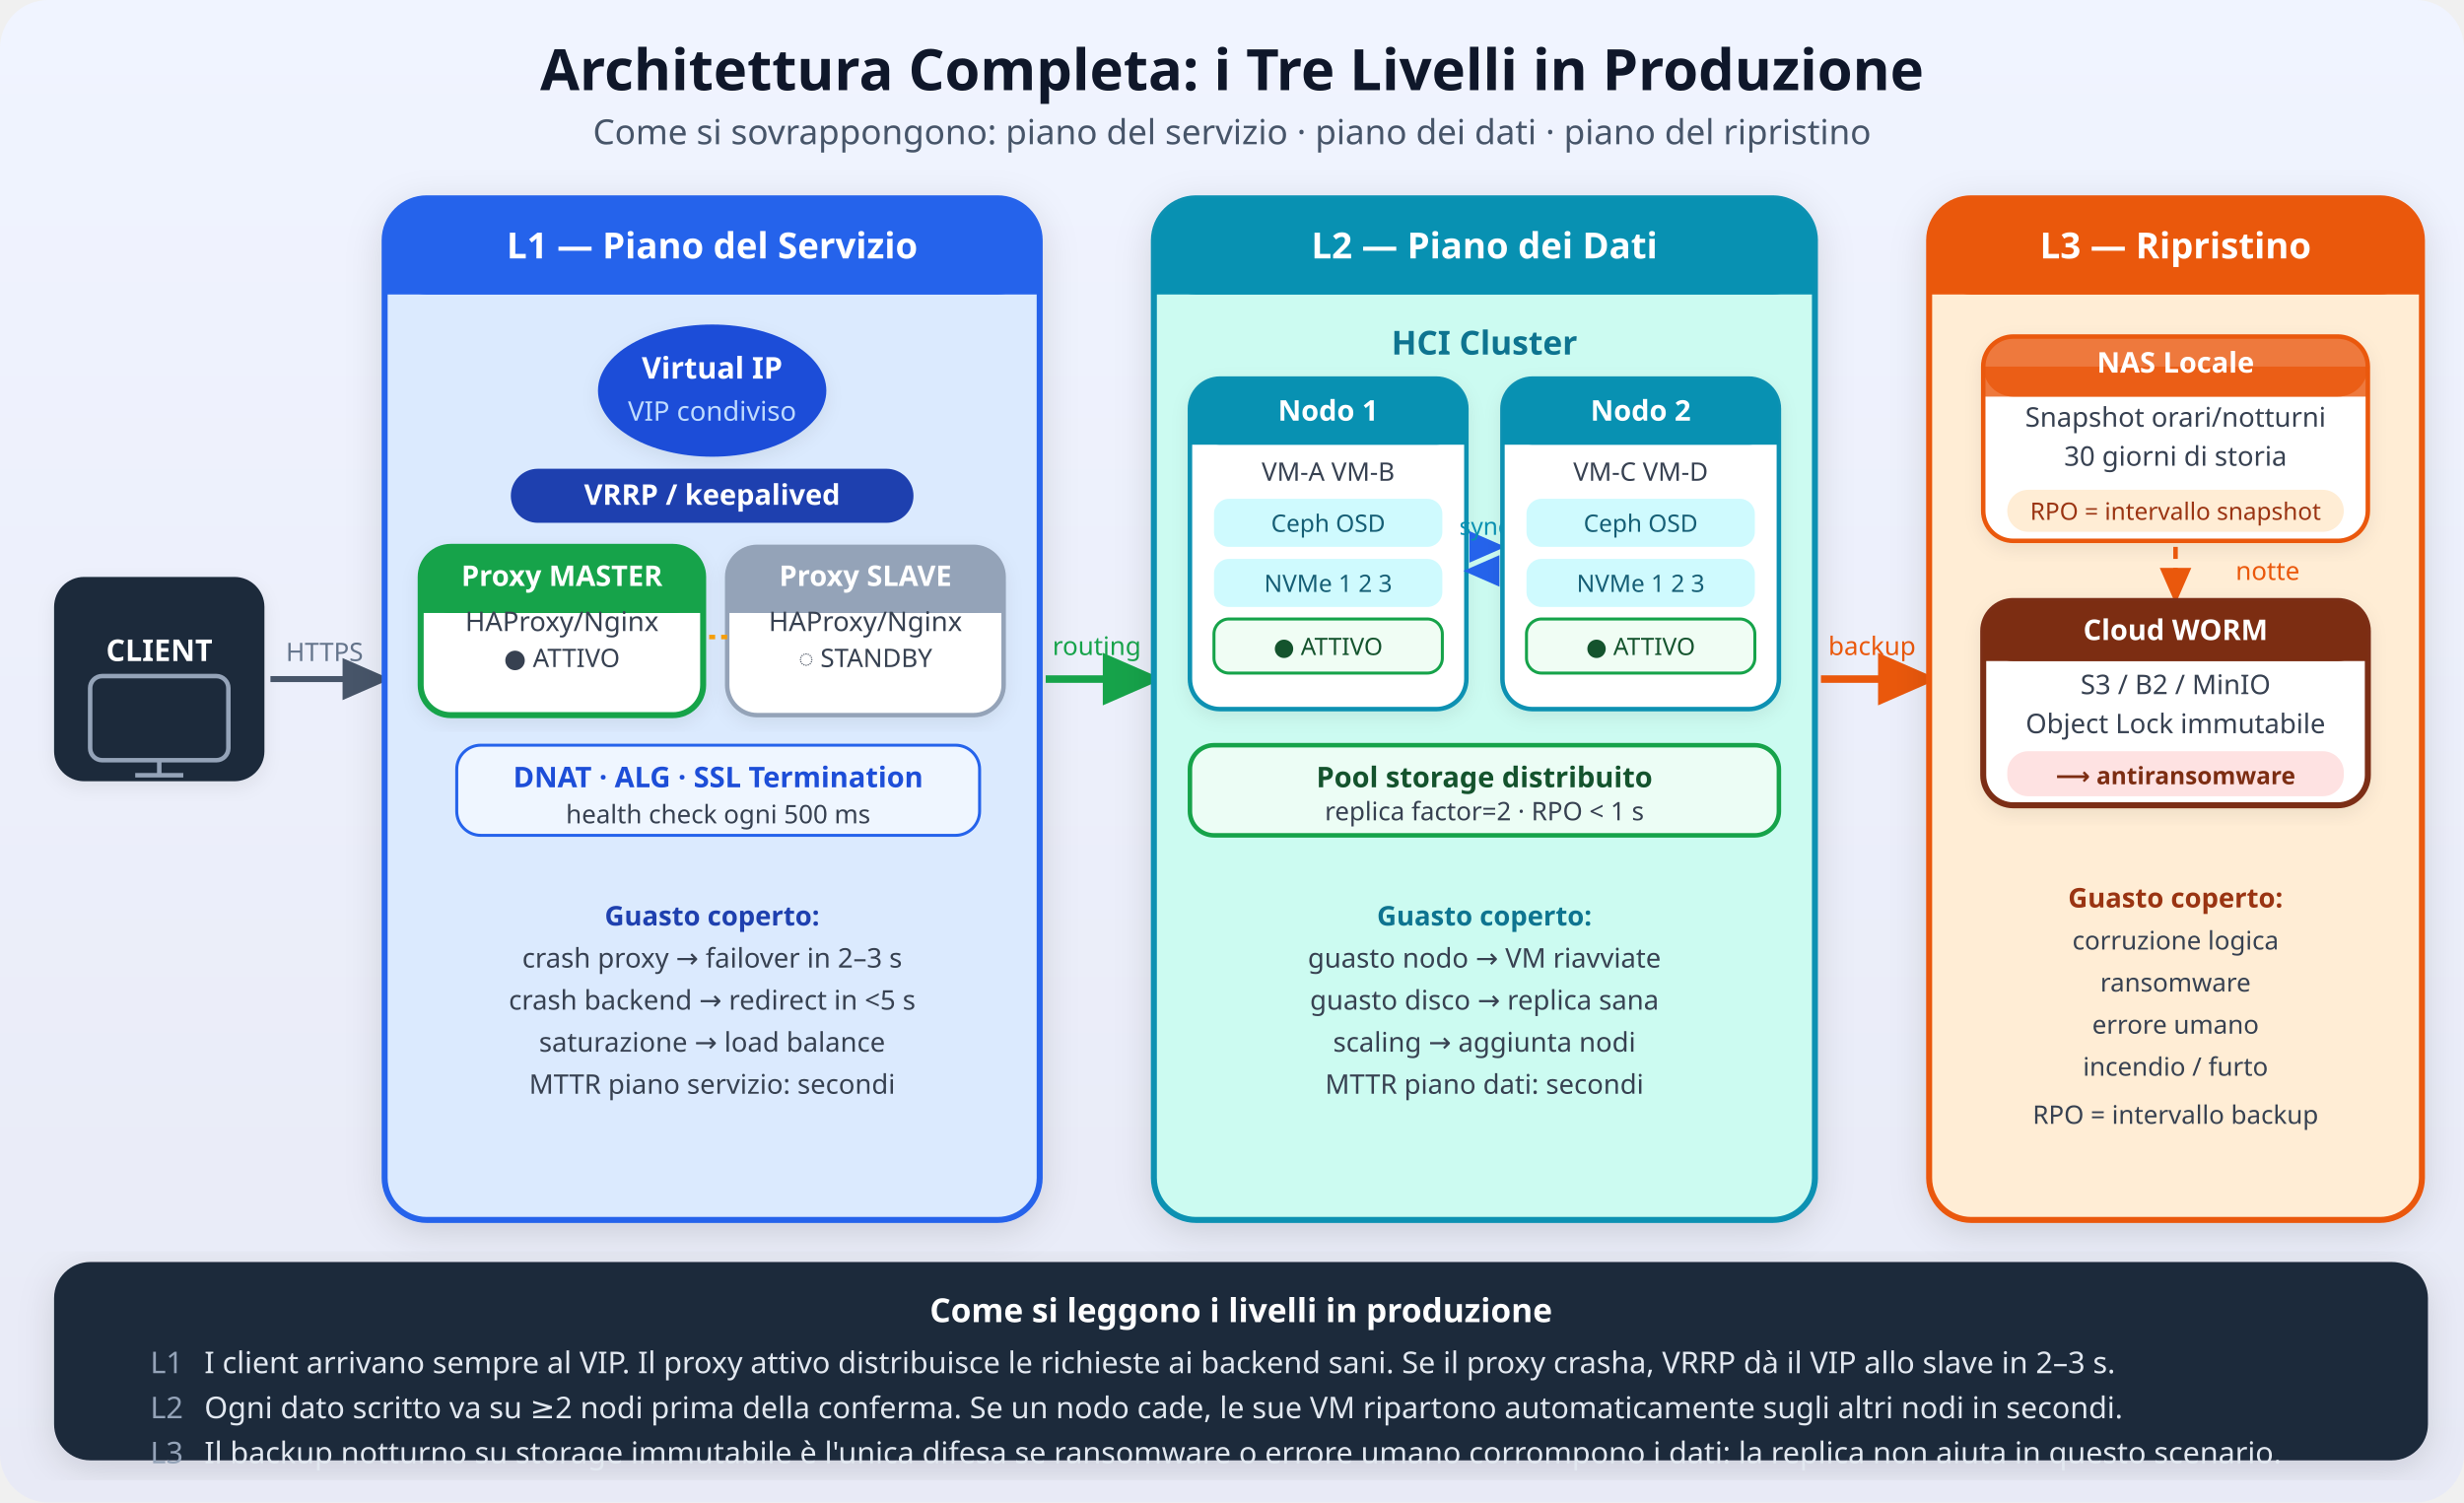
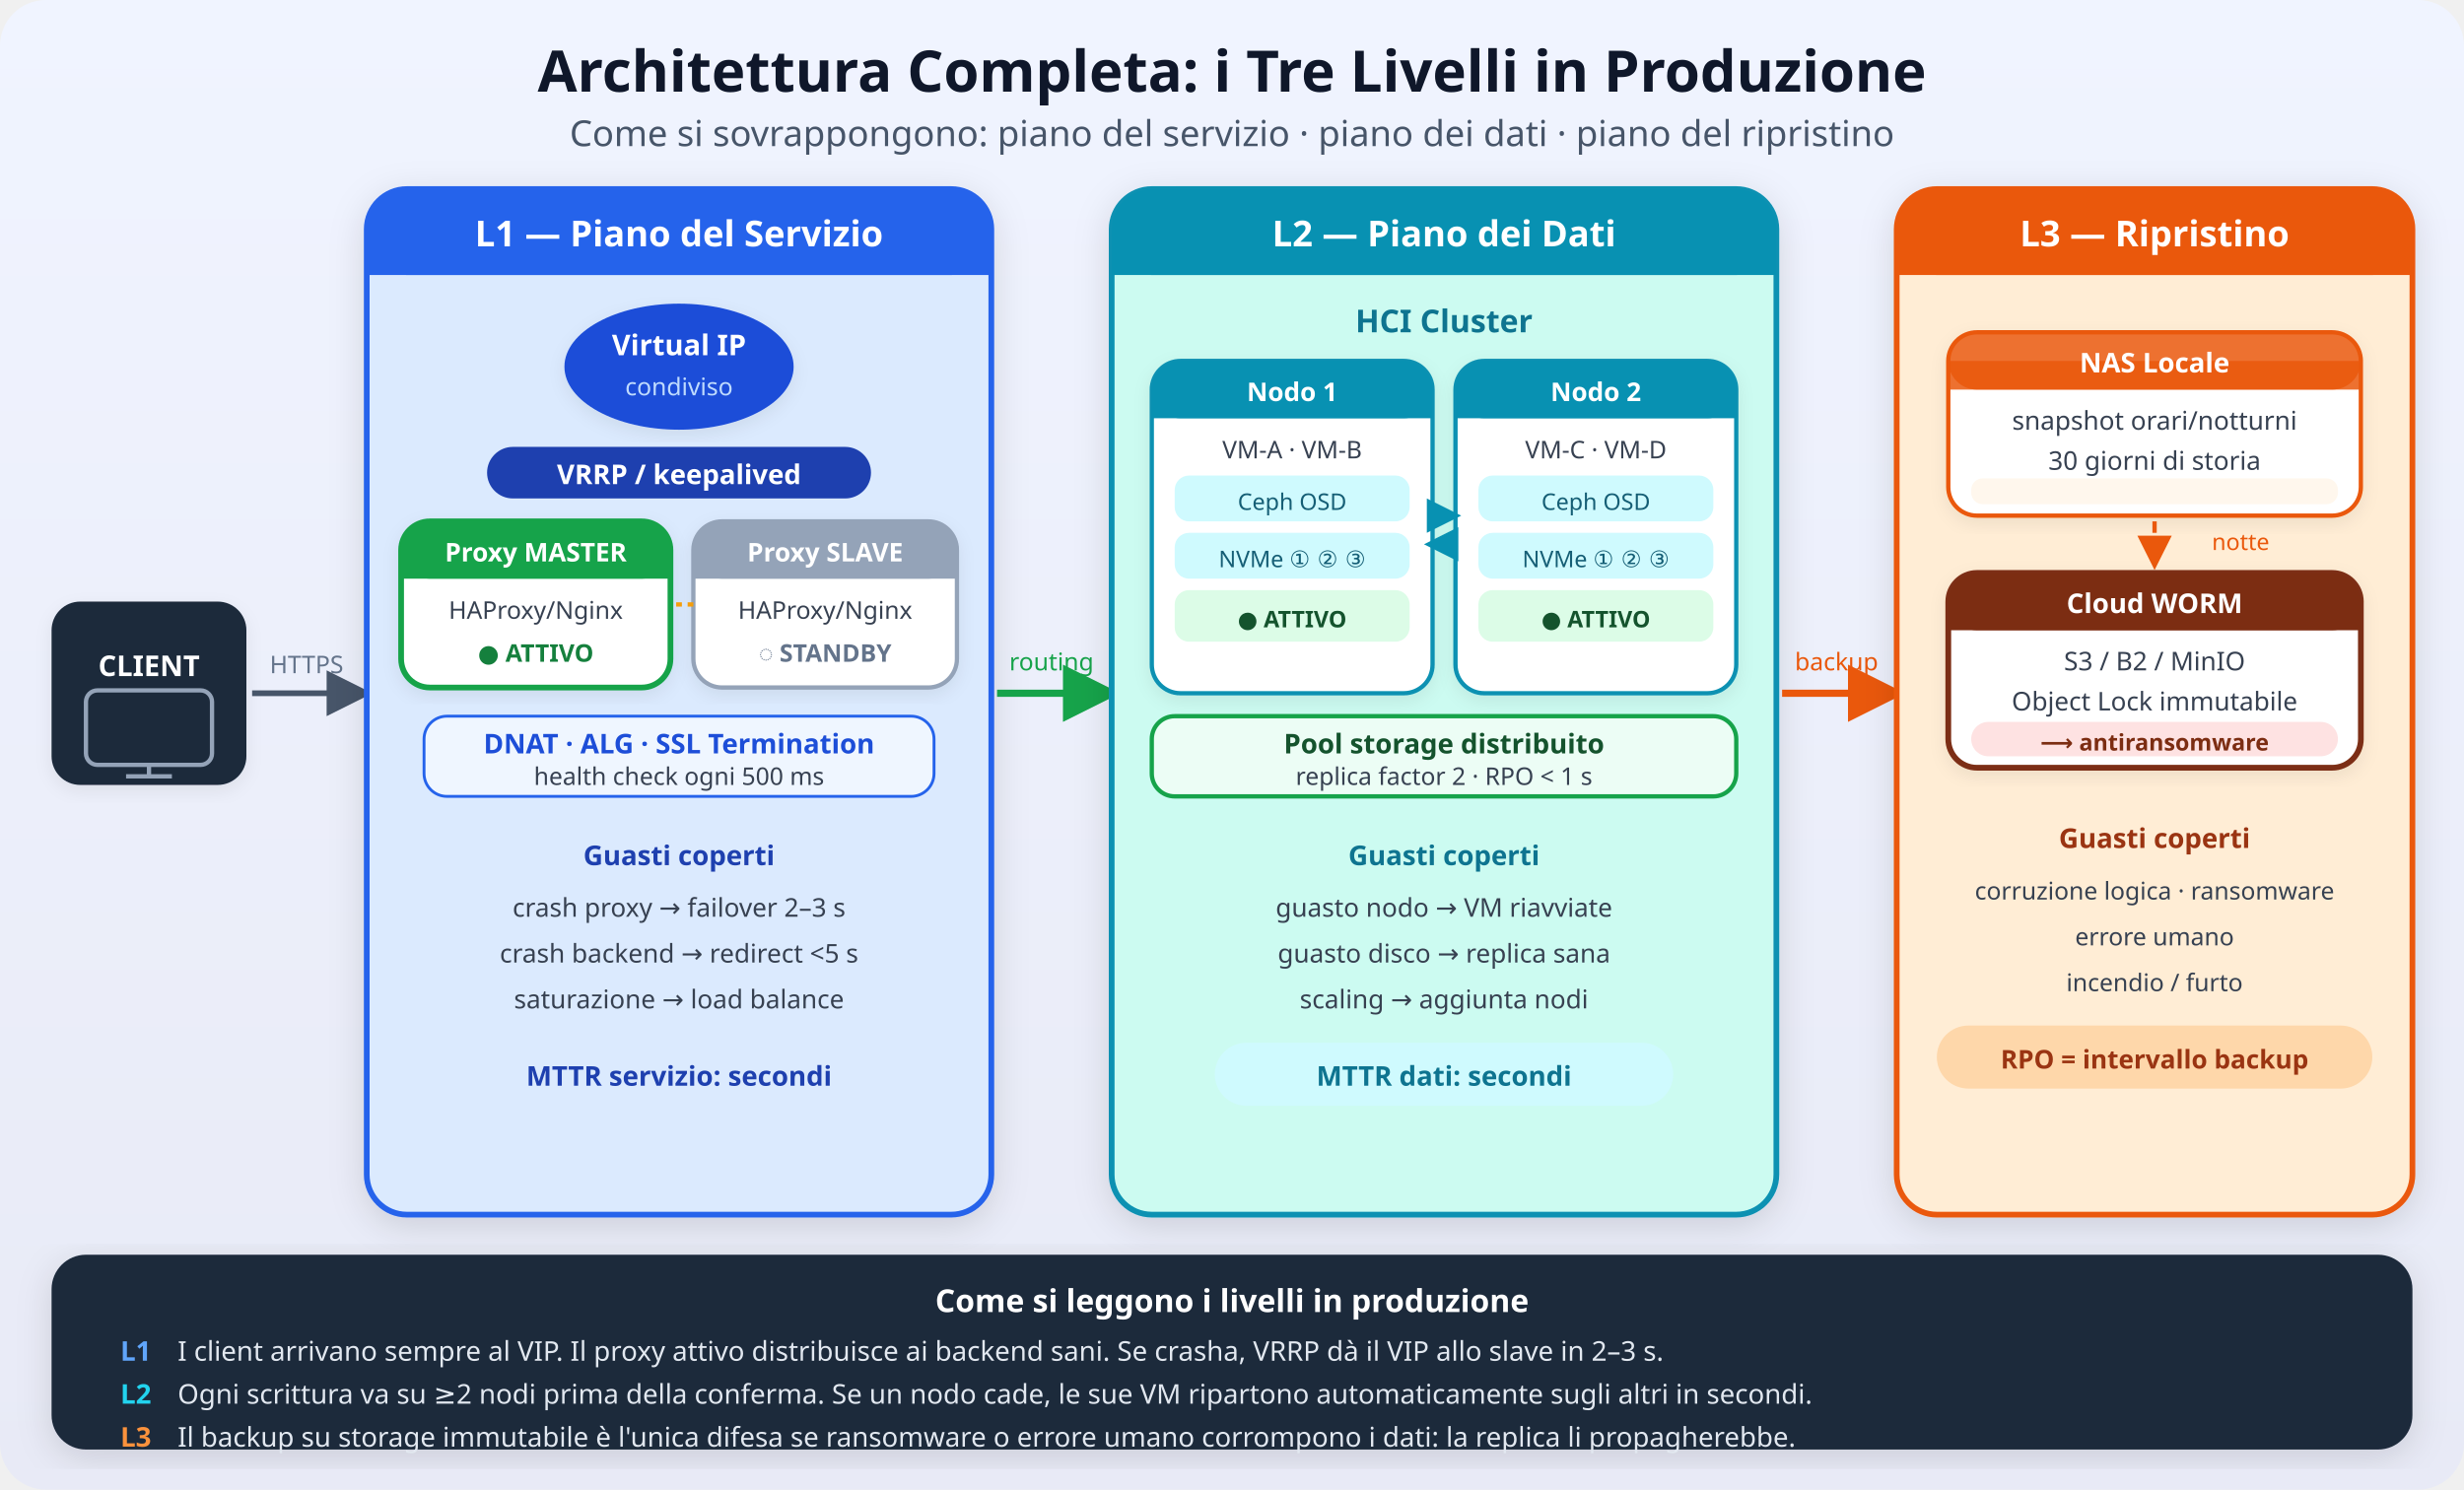
- <svg xmlns="http://www.w3.org/2000/svg" viewBox="0 0 820 500" font-family="'Segoe UI', system-ui, sans-serif">
+ <svg xmlns="http://www.w3.org/2000/svg" viewBox="0 0 860 520" font-family="'Segoe UI', system-ui, sans-serif">
  <defs>
    <linearGradient id="bg8" x1="0" y1="0" x2="0" y2="1">
      <stop offset="0%" stop-color="#f0f4ff" />
      <stop offset="100%" stop-color="#e8eaf6" />
    </linearGradient>
    <filter id="sh8">
      <feDropShadow dx="0" dy="3" stdDeviation="6" flood-color="#00000020" />
    </filter>
    <filter id="sh8b">
      <feDropShadow dx="0" dy="2" stdDeviation="3" flood-color="#00000012" />
    </filter>
-     <marker id="a8" markerWidth="8" markerHeight="7" refX="6" refY="3.5" orient="auto">
-       <path d="M0,0 L0,7 L8,3.5 z" fill="#475569" />
+     <marker id="m8" markerWidth="8" markerHeight="8" refX="6" refY="4" orient="auto">
+       <path d="M0,0 L0,8 L8,4 z" fill="#475569" />
    </marker>
-     <marker id="a8g" markerWidth="8" markerHeight="7" refX="6" refY="3.5" orient="auto">
-       <path d="M0,0 L0,7 L8,3.5 z" fill="#16a34a" />
+     <marker id="m8g" markerWidth="8" markerHeight="8" refX="6" refY="4" orient="auto">
+       <path d="M0,0 L0,8 L8,4 z" fill="#16a34a" />
    </marker>
-     <marker id="a8b" markerWidth="8" markerHeight="7" refX="6" refY="3.5" orient="auto">
-       <path d="M0,0 L0,7 L8,3.5 z" fill="#2563eb" />
+     <marker id="m8o" markerWidth="8" markerHeight="8" refX="6" refY="4" orient="auto">
+       <path d="M0,0 L0,8 L8,4 z" fill="#ea580c" />
    </marker>
-     <marker id="a8o" markerWidth="8" markerHeight="7" refX="6" refY="3.5" orient="auto">
-       <path d="M0,0 L0,7 L8,3.5 z" fill="#ea580c" />
+     <marker id="m8b" markerWidth="8" markerHeight="8" refX="6" refY="4" orient="auto">
+       <path d="M0,0 L0,8 L8,4 z" fill="#0891b2" />
    </marker>
  </defs>
-   <rect width="820" height="500" fill="url(#bg8)" rx="16" />
-   <text x="410" y="30" text-anchor="middle" font-size="19" font-weight="700" fill="#0f172a">Architettura Completa: i Tre Livelli in Produzione</text>
-   <text x="410" y="48" text-anchor="middle" font-size="11.5" fill="#475569">Come si sovrappongono: piano del servizio · piano dei dati · piano del ripristino</text>
-   <rect x="18" y="192" width="70" height="68" rx="10" fill="#1e293b" filter="url(#sh8b)" />
-   <text x="53" y="220" text-anchor="middle" font-size="10" font-weight="700" fill="white">CLIENT</text>
-   <rect x="30" y="225" width="46" height="28" rx="4" fill="none" stroke="#94a3b8" stroke-width="1.5" />
-   <line x1="53" y1="253" x2="53" y2="258" stroke="#94a3b8" stroke-width="1.5" />
-   <line x1="45" y1="258" x2="61" y2="258" stroke="#94a3b8" stroke-width="1.5" />
-   <line x1="90" y1="226" x2="126" y2="226" stroke="#475569" stroke-width="2" marker-end="url(#a8)" />
-   <text x="108" y="220" text-anchor="middle" font-size="8.5" fill="#64748b">HTTPS</text>
-   <rect x="128" y="66" width="218" height="340" rx="14" fill="#dbeafe" stroke="#2563eb" stroke-width="2" filter="url(#sh8)" />
-   <rect x="128" y="66" width="218" height="32" rx="14" fill="#2563eb" />
-   <rect x="128" y="84" width="218" height="14" fill="#2563eb" />
-   <text x="237" y="86" text-anchor="middle" font-size="12" font-weight="700" fill="white">L1 — Piano del Servizio</text>
-   <ellipse cx="237" cy="130" rx="38" ry="22" fill="#1d4ed8" filter="url(#sh8b)" />
-   <text x="237" y="126" text-anchor="middle" font-size="10" font-weight="700" fill="white">Virtual IP</text>
-   <text x="237" y="140" text-anchor="middle" font-size="9" fill="#bfdbfe">VIP condiviso</text>
+   <rect width="860" height="520" fill="url(#bg8)" rx="16" />
+   <text x="430" y="32" text-anchor="middle" font-size="20" font-weight="700" fill="#0f172a">Architettura Completa: i Tre Livelli in Produzione</text>
+   <text x="430" y="51" text-anchor="middle" font-size="12.5" fill="#475569">Come si sovrappongono: piano del servizio · piano dei dati · piano del ripristino</text>
+   <rect x="18" y="210" width="68" height="64" rx="10" fill="#1e293b" filter="url(#sh8b)" />
+   <text x="52" y="236" text-anchor="middle" font-size="10" font-weight="700" fill="white">CLIENT</text>
+   <rect x="30" y="241" width="44" height="26" rx="4" fill="none" stroke="#94a3b8" stroke-width="1.5" />
+   <line x1="52" y1="267" x2="52" y2="271" stroke="#94a3b8" stroke-width="1.5" />
+   <line x1="44" y1="271" x2="60" y2="271" stroke="#94a3b8" stroke-width="1.5" />
+   <line x1="88" y1="242" x2="126" y2="242" stroke="#475569" stroke-width="2" marker-end="url(#m8)" />
+   <text x="107" y="235" text-anchor="middle" font-size="8.5" fill="#64748b">HTTPS</text>
+   <rect x="128" y="66" width="218" height="358" rx="14" fill="#dbeafe" stroke="#2563eb" stroke-width="2" filter="url(#sh8)" />
+   <rect x="128" y="66" width="218" height="30" rx="14" fill="#2563eb" />
+   <rect x="128" y="82" width="218" height="14" fill="#2563eb" />
+   <text x="237" y="86" text-anchor="middle" font-size="12.5" font-weight="700" fill="white">L1 — Piano del Servizio</text>
+   <ellipse cx="237" cy="128" rx="40" ry="22" fill="#1d4ed8" filter="url(#sh8b)" />
+   <text x="237" y="124" text-anchor="middle" font-size="10" font-weight="700" fill="white">Virtual IP</text>
+   <text x="237" y="138" text-anchor="middle" font-size="8.5" fill="#bfdbfe">condiviso</text>
  <rect x="170" y="156" width="134" height="18" rx="9" fill="#1e40af" />
-   <text x="237" y="168" text-anchor="middle" font-size="9.5" font-weight="600" fill="white">VRRP / keepalived</text>
-   <rect x="140" y="182" width="94" height="56" rx="10" fill="white" stroke="#16a34a" stroke-width="2" filter="url(#sh8b)" />
-   <rect x="140" y="182" width="94" height="22" rx="10" fill="#16a34a" />
-   <rect x="140" y="192" width="94" height="12" fill="#16a34a" />
-   <text x="187" y="195" text-anchor="middle" font-size="9.5" font-weight="700" fill="white">Proxy MASTER</text>
-   <text x="187" y="210" text-anchor="middle" font-size="9" fill="#374151">HAProxy/Nginx</text>
-   <text x="187" y="222" text-anchor="middle" font-size="8.5" fill="#374151">● ATTIVO</text>
-   <rect x="140" y="230" width="94" height="8" fill="none" />
-   <rect x="242" y="182" width="92" height="56" rx="10" fill="white" stroke="#94a3b8" stroke-width="1.5" filter="url(#sh8b)" />
-   <rect x="242" y="182" width="92" height="22" rx="10" fill="#94a3b8" />
-   <rect x="242" y="192" width="92" height="12" fill="#94a3b8" />
-   <text x="288" y="195" text-anchor="middle" font-size="9.5" font-weight="700" fill="white">Proxy SLAVE</text>
-   <text x="288" y="210" text-anchor="middle" font-size="9" fill="#374151">HAProxy/Nginx</text>
-   <text x="288" y="222" text-anchor="middle" font-size="8.5" fill="#374151">◌ STANDBY</text>
-   <line x1="236" y1="212" x2="242" y2="212" stroke="#f59e0b" stroke-width="1.5" stroke-dasharray="2,2" />
-   <rect x="152" y="248" width="174" height="30" rx="8" fill="#eff6ff" stroke="#2563eb" stroke-width="1" />
-   <text x="239" y="262" text-anchor="middle" font-size="9.5" font-weight="600" fill="#1d4ed8">DNAT · ALG · SSL Termination</text>
-   <text x="239" y="274" text-anchor="middle" font-size="8.5" fill="#374151">health check ogni 500 ms</text>
-   <text x="237" y="308" text-anchor="middle" font-size="9" fill="#1e40af" font-weight="600">Guasto coperto:</text>
-   <text x="237" y="322" text-anchor="middle" font-size="9" fill="#374151">crash proxy → failover in 2–3 s</text>
-   <text x="237" y="336" text-anchor="middle" font-size="9" fill="#374151">crash backend → redirect in &lt;5 s</text>
-   <text x="237" y="350" text-anchor="middle" font-size="9" fill="#374151">saturazione → load balance</text>
-   <text x="237" y="364" text-anchor="middle" font-size="9" fill="#374151">MTTR piano servizio: secondi</text>
-   <line x1="348" y1="226" x2="382" y2="226" stroke="#16a34a" stroke-width="2.5" marker-end="url(#a8g)" />
-   <text x="365" y="218" text-anchor="middle" font-size="8.5" fill="#16a34a">routing</text>
-   <rect x="384" y="66" width="220" height="340" rx="14" fill="#ccfbf1" stroke="#0891b2" stroke-width="2" filter="url(#sh8)" />
-   <rect x="384" y="66" width="220" height="32" rx="14" fill="#0891b2" />
-   <rect x="384" y="84" width="220" height="14" fill="#0891b2" />
-   <text x="494" y="86" text-anchor="middle" font-size="12" font-weight="700" fill="white">L2 — Piano dei Dati</text>
-   <text x="494" y="118" text-anchor="middle" font-size="11" font-weight="700" fill="#0e7490">HCI Cluster</text>
-   <rect x="396" y="126" width="92" height="110" rx="10" fill="white" stroke="#0891b2" stroke-width="1.5" filter="url(#sh8b)" />
-   <rect x="396" y="126" width="92" height="22" rx="10" fill="#0891b2" />
-   <rect x="396" y="136" width="92" height="12" fill="#0891b2" />
-   <text x="442" y="140" text-anchor="middle" font-size="9.5" font-weight="700" fill="white">Nodo 1</text>
-   <text x="442" y="160" text-anchor="middle" font-size="8.5" fill="#374151">VM-A  VM-B</text>
-   <rect x="404" y="166" width="76" height="16" rx="5" fill="#cffafe" />
-   <text x="442" y="177" text-anchor="middle" font-size="8" fill="#155e75">Ceph OSD</text>
-   <rect x="404" y="186" width="76" height="16" rx="5" fill="#cffafe" />
-   <text x="442" y="197" text-anchor="middle" font-size="8" fill="#155e75">NVMe 1 2 3</text>
-   <rect x="404" y="206" width="76" height="18" rx="5" fill="#f0fdf4" stroke="#16a34a" stroke-width="1" />
-   <text x="442" y="218" text-anchor="middle" font-size="8" fill="#14532d">● ATTIVO</text>
-   <path d="M490,182 Q494,182 498,182" stroke="#0891b2" stroke-width="1.5" fill="none" marker-end="url(#a8b)" />
-   <text x="494" y="178" text-anchor="middle" font-size="8" fill="#0891b2">sync</text>
-   <path d="M498,190 Q494,190 490,190" stroke="#0891b2" stroke-width="1.5" fill="none" marker-end="url(#a8b)" />
-   <rect x="500" y="126" width="92" height="110" rx="10" fill="white" stroke="#0891b2" stroke-width="1.5" filter="url(#sh8b)" />
-   <rect x="500" y="126" width="92" height="22" rx="10" fill="#0891b2" />
-   <rect x="500" y="136" width="92" height="12" fill="#0891b2" />
-   <text x="546" y="140" text-anchor="middle" font-size="9.5" font-weight="700" fill="white">Nodo 2</text>
-   <text x="546" y="160" text-anchor="middle" font-size="8.5" fill="#374151">VM-C  VM-D</text>
-   <rect x="508" y="166" width="76" height="16" rx="5" fill="#cffafe" />
-   <text x="546" y="177" text-anchor="middle" font-size="8" fill="#155e75">Ceph OSD</text>
-   <rect x="508" y="186" width="76" height="16" rx="5" fill="#cffafe" />
-   <text x="546" y="197" text-anchor="middle" font-size="8" fill="#155e75">NVMe 1 2 3</text>
-   <rect x="508" y="206" width="76" height="18" rx="5" fill="#f0fdf4" stroke="#16a34a" stroke-width="1" />
-   <text x="546" y="218" text-anchor="middle" font-size="8" fill="#14532d">● ATTIVO</text>
-   <rect x="396" y="248" width="196" height="30" rx="8" fill="#ecfdf5" stroke="#16a34a" stroke-width="1.5" />
-   <text x="494" y="262" text-anchor="middle" font-size="9.5" font-weight="700" fill="#14532d">Pool storage distribuito</text>
-   <text x="494" y="273" text-anchor="middle" font-size="8.5" fill="#374151">replica factor=2 · RPO &lt; 1 s</text>
-   <text x="494" y="308" text-anchor="middle" font-size="9" fill="#0e7490" font-weight="600">Guasto coperto:</text>
-   <text x="494" y="322" text-anchor="middle" font-size="9" fill="#374151">guasto nodo → VM riavviate</text>
-   <text x="494" y="336" text-anchor="middle" font-size="9" fill="#374151">guasto disco → replica sana</text>
-   <text x="494" y="350" text-anchor="middle" font-size="9" fill="#374151">scaling → aggiunta nodi</text>
-   <text x="494" y="364" text-anchor="middle" font-size="9" fill="#374151">MTTR piano dati: secondi</text>
-   <line x1="606" y1="226" x2="640" y2="226" stroke="#ea580c" stroke-width="2.5" marker-end="url(#a8o)" />
-   <text x="623" y="218" text-anchor="middle" font-size="8.5" fill="#ea580c">backup</text>
-   <rect x="642" y="66" width="164" height="340" rx="14" fill="#ffedd5" stroke="#ea580c" stroke-width="2" filter="url(#sh8)" />
-   <rect x="642" y="66" width="164" height="32" rx="14" fill="#ea580c" />
-   <rect x="642" y="84" width="164" height="14" fill="#ea580c" />
-   <text x="724" y="86" text-anchor="middle" font-size="12" font-weight="700" fill="white">L3 — Ripristino</text>
-   <rect x="660" y="112" width="128" height="68" rx="10" fill="white" stroke="#ea580c" stroke-width="1.5" filter="url(#sh8b)" />
-   <rect x="660" y="112" width="128" height="20" rx="10" fill="#ea580c" opacity="0.8" />
-   <rect x="660" y="122" width="128" height="10" fill="#ea580c" opacity="0.8" />
-   <text x="724" y="124" text-anchor="middle" font-size="9.5" font-weight="700" fill="white">NAS Locale</text>
-   <text x="724" y="142" text-anchor="middle" font-size="9" fill="#374151">Snapshot orari/notturni</text>
-   <text x="724" y="155" text-anchor="middle" font-size="9" fill="#374151">30 giorni di storia</text>
-   <rect x="668" y="163" width="112" height="14" rx="7" fill="#ffedd5" />
-   <text x="724" y="173" text-anchor="middle" font-size="8" fill="#9a3412">RPO = intervallo snapshot</text>
-   <line x1="724" y1="182" x2="724" y2="198" stroke="#ea580c" stroke-width="1.5" stroke-dasharray="4,3" marker-end="url(#a8o)" />
-   <text x="744" y="193" font-size="8.5" fill="#ea580c">notte</text>
-   <rect x="660" y="200" width="128" height="68" rx="10" fill="white" stroke="#7c2d12" stroke-width="2" filter="url(#sh8b)" />
-   <rect x="660" y="200" width="128" height="20" rx="10" fill="#7c2d12" />
-   <rect x="660" y="210" width="128" height="10" fill="#7c2d12" />
-   <text x="724" y="213" text-anchor="middle" font-size="9.5" font-weight="700" fill="white">Cloud WORM</text>
-   <text x="724" y="231" text-anchor="middle" font-size="9" fill="#374151">S3 / B2 / MinIO</text>
-   <text x="724" y="244" text-anchor="middle" font-size="9" fill="#374151">Object Lock immutabile</text>
-   <rect x="668" y="250" width="112" height="15" rx="7" fill="#fee2e2" />
-   <text x="724" y="261" text-anchor="middle" font-size="8" font-weight="600" fill="#7c2d12">⟶ antiransomware</text>
-   <text x="724" y="302" text-anchor="middle" font-size="9" fill="#9a3412" font-weight="600">Guasto coperto:</text>
-   <text x="724" y="316" text-anchor="middle" font-size="8.5" fill="#374151">corruzione logica</text>
-   <text x="724" y="330" text-anchor="middle" font-size="8.5" fill="#374151">ransomware</text>
-   <text x="724" y="344" text-anchor="middle" font-size="8.5" fill="#374151">errore umano</text>
-   <text x="724" y="358" text-anchor="middle" font-size="8.5" fill="#374151">incendio / furto</text>
-   <text x="724" y="374" text-anchor="middle" font-size="8.5" fill="#374151">RPO = intervallo backup</text>
-   <rect x="18" y="420" width="790" height="66" rx="12" fill="#1e293b" filter="url(#sh8)" />
-   <text x="413" y="440" text-anchor="middle" font-size="11" font-weight="700" fill="white">Come si leggono i livelli in produzione</text>
-   <text x="50" y="457" font-size="10" fill="#94a3b8">L1</text>
-   <text x="68" y="457" font-size="10" fill="#e2e8f0">I client arrivano sempre al VIP. Il proxy attivo distribuisce le richieste ai backend sani. Se il proxy crasha, VRRP dà il VIP allo slave in 2–3 s.</text>
-   <text x="50" y="472" font-size="10" fill="#94a3b8">L2</text>
-   <text x="68" y="472" font-size="10" fill="#e2e8f0">Ogni dato scritto va su ≥2 nodi prima della conferma. Se un nodo cade, le sue VM ripartono automaticamente sugli altri nodi in secondi.</text>
-   <text x="50" y="487" font-size="10" fill="#94a3b8">L3</text>
-   <text x="68" y="487" font-size="10" fill="#e2e8f0">Il backup notturno su storage immutabile è l'unica difesa se ransomware o errore umano corrompono i dati: la replica non aiuta in questo scenario.</text>
+   <text x="237" y="169" text-anchor="middle" font-size="9.5" font-weight="600" fill="white">VRRP / keepalived</text>
+   <rect x="140" y="182" width="94" height="58" rx="10" fill="white" stroke="#16a34a" stroke-width="2" filter="url(#sh8b)" />
+   <rect x="140" y="182" width="94" height="20" rx="10" fill="#16a34a" />
+   <rect x="140" y="192" width="94" height="10" fill="#16a34a" />
+   <text x="187" y="196" text-anchor="middle" font-size="9" font-weight="700" fill="white">Proxy MASTER</text>
+   <text x="187" y="216" text-anchor="middle" font-size="8.5" fill="#374151">HAProxy/Nginx</text>
+   <text x="187" y="231" text-anchor="middle" font-size="8.5" font-weight="700" fill="#15803d">● ATTIVO</text>
+   <rect x="242" y="182" width="92" height="58" rx="10" fill="white" stroke="#94a3b8" stroke-width="1.5" filter="url(#sh8b)" />
+   <rect x="242" y="182" width="92" height="20" rx="10" fill="#94a3b8" />
+   <rect x="242" y="192" width="92" height="10" fill="#94a3b8" />
+   <text x="288" y="196" text-anchor="middle" font-size="9" font-weight="700" fill="white">Proxy SLAVE</text>
+   <text x="288" y="216" text-anchor="middle" font-size="8.5" fill="#374151">HAProxy/Nginx</text>
+   <text x="288" y="231" text-anchor="middle" font-size="8.5" font-weight="700" fill="#64748b">◌ STANDBY</text>
+   <line x1="236" y1="211" x2="242" y2="211" stroke="#f59e0b" stroke-width="1.5" stroke-dasharray="2,2" />
+   <rect x="148" y="250" width="178" height="28" rx="8" fill="#eff6ff" stroke="#2563eb" stroke-width="1" />
+   <text x="237" y="263" text-anchor="middle" font-size="9.5" font-weight="600" fill="#1d4ed8">DNAT · ALG · SSL Termination</text>
+   <text x="237" y="274" text-anchor="middle" font-size="8.5" fill="#374151">health check ogni 500 ms</text>
+   <text x="237" y="302" text-anchor="middle" font-size="9.5" font-weight="700" fill="#1e40af">Guasti coperti</text>
+   <text x="237" y="320" text-anchor="middle" font-size="9" fill="#374151">crash proxy → failover 2–3 s</text>
+   <text x="237" y="336" text-anchor="middle" font-size="9" fill="#374151">crash backend → redirect &lt;5 s</text>
+   <text x="237" y="352" text-anchor="middle" font-size="9" fill="#374151">saturazione → load balance</text>
+   <rect x="160" y="364" width="154" height="22" rx="11" fill="#dbeafe" />
+   <text x="237" y="379" text-anchor="middle" font-size="9.5" font-weight="700" fill="#1e40af">MTTR servizio: secondi</text>
+   <line x1="348" y1="242" x2="386" y2="242" stroke="#16a34a" stroke-width="2.5" marker-end="url(#m8g)" />
+   <text x="367" y="234" text-anchor="middle" font-size="8.5" fill="#16a34a">routing</text>
+   <rect x="388" y="66" width="232" height="358" rx="14" fill="#ccfbf1" stroke="#0891b2" stroke-width="2" filter="url(#sh8)" />
+   <rect x="388" y="66" width="232" height="30" rx="14" fill="#0891b2" />
+   <rect x="388" y="82" width="232" height="14" fill="#0891b2" />
+   <text x="504" y="86" text-anchor="middle" font-size="12.5" font-weight="700" fill="white">L2 — Piano dei Dati</text>
+   <text x="504" y="116" text-anchor="middle" font-size="11" font-weight="700" fill="#0e7490">HCI Cluster</text>
+   <rect x="402" y="126" width="98" height="116" rx="10" fill="white" stroke="#0891b2" stroke-width="1.5" filter="url(#sh8b)" />
+   <rect x="402" y="126" width="98" height="20" rx="10" fill="#0891b2" />
+   <rect x="402" y="136" width="98" height="10" fill="#0891b2" />
+   <text x="451" y="140" text-anchor="middle" font-size="9" font-weight="700" fill="white">Nodo 1</text>
+   <text x="451" y="160" text-anchor="middle" font-size="8.5" fill="#374151">VM-A · VM-B</text>
+   <rect x="410" y="166" width="82" height="16" rx="5" fill="#cffafe" />
+   <text x="451" y="178" text-anchor="middle" font-size="8" fill="#155e75">Ceph OSD</text>
+   <rect x="410" y="186" width="82" height="16" rx="5" fill="#cffafe" />
+   <text x="451" y="198" text-anchor="middle" font-size="8" fill="#155e75">NVMe ① ② ③</text>
+   <rect x="410" y="206" width="82" height="18" rx="5" fill="#dcfce7" />
+   <text x="451" y="219" text-anchor="middle" font-size="8" font-weight="700" fill="#14532d">● ATTIVO</text>
+   <rect x="508" y="126" width="98" height="116" rx="10" fill="white" stroke="#0891b2" stroke-width="1.5" filter="url(#sh8b)" />
+   <rect x="508" y="126" width="98" height="20" rx="10" fill="#0891b2" />
+   <rect x="508" y="136" width="98" height="10" fill="#0891b2" />
+   <text x="557" y="140" text-anchor="middle" font-size="9" font-weight="700" fill="white">Nodo 2</text>
+   <text x="557" y="160" text-anchor="middle" font-size="8.5" fill="#374151">VM-C · VM-D</text>
+   <rect x="516" y="166" width="82" height="16" rx="5" fill="#cffafe" />
+   <text x="557" y="178" text-anchor="middle" font-size="8" fill="#155e75">Ceph OSD</text>
+   <rect x="516" y="186" width="82" height="16" rx="5" fill="#cffafe" />
+   <text x="557" y="198" text-anchor="middle" font-size="8" fill="#155e75">NVMe ① ② ③</text>
+   <rect x="516" y="206" width="82" height="18" rx="5" fill="#dcfce7" />
+   <text x="557" y="219" text-anchor="middle" font-size="8" font-weight="700" fill="#14532d">● ATTIVO</text>
+   <line x1="500" y1="180" x2="507" y2="180" stroke="#0891b2" stroke-width="1.5" marker-end="url(#m8b)" />
+   <line x1="507" y1="190" x2="500" y2="190" stroke="#0891b2" stroke-width="1.5" marker-end="url(#m8b)" />
+   <rect x="402" y="250" width="204" height="28" rx="8" fill="#ecfdf5" stroke="#16a34a" stroke-width="1.5" />
+   <text x="504" y="263" text-anchor="middle" font-size="9.5" font-weight="700" fill="#14532d">Pool storage distribuito</text>
+   <text x="504" y="274" text-anchor="middle" font-size="8.5" fill="#374151">replica factor 2 · RPO &lt; 1 s</text>
+   <text x="504" y="302" text-anchor="middle" font-size="9.5" font-weight="700" fill="#0e7490">Guasti coperti</text>
+   <text x="504" y="320" text-anchor="middle" font-size="9" fill="#374151">guasto nodo → VM riavviate</text>
+   <text x="504" y="336" text-anchor="middle" font-size="9" fill="#374151">guasto disco → replica sana</text>
+   <text x="504" y="352" text-anchor="middle" font-size="9" fill="#374151">scaling → aggiunta nodi</text>
+   <rect x="424" y="364" width="160" height="22" rx="11" fill="#cffafe" />
+   <text x="504" y="379" text-anchor="middle" font-size="9.5" font-weight="700" fill="#0e7490">MTTR dati: secondi</text>
+   <line x1="622" y1="242" x2="660" y2="242" stroke="#ea580c" stroke-width="2.5" marker-end="url(#m8o)" />
+   <text x="641" y="234" text-anchor="middle" font-size="8.5" fill="#ea580c">backup</text>
+   <rect x="662" y="66" width="180" height="358" rx="14" fill="#ffedd5" stroke="#ea580c" stroke-width="2" filter="url(#sh8)" />
+   <rect x="662" y="66" width="180" height="30" rx="14" fill="#ea580c" />
+   <rect x="662" y="82" width="180" height="14" fill="#ea580c" />
+   <text x="752" y="86" text-anchor="middle" font-size="12.5" font-weight="700" fill="white">L3 — Ripristino</text>
+   <rect x="680" y="116" width="144" height="64" rx="10" fill="white" stroke="#ea580c" stroke-width="1.5" filter="url(#sh8b)" />
+   <rect x="680" y="116" width="144" height="20" rx="10" fill="#ea580c" opacity="0.85" />
+   <rect x="680" y="126" width="144" height="10" fill="#ea580c" opacity="0.85" />
+   <text x="752" y="130" text-anchor="middle" font-size="9.5" font-weight="700" fill="white">NAS Locale</text>
+   <text x="752" y="150" text-anchor="middle" font-size="9" fill="#374151">snapshot orari/notturni</text>
+   <text x="752" y="164" text-anchor="middle" font-size="9" fill="#374151">30 giorni di storia</text>
+   <rect x="688" y="167" width="128" height="9" rx="4" fill="#fff7ed" />
+   <line x1="752" y1="182" x2="752" y2="196" stroke="#ea580c" stroke-width="1.5" stroke-dasharray="4,3" marker-end="url(#m8o)" />
+   <text x="772" y="192" font-size="8" fill="#ea580c">notte</text>
+   <rect x="680" y="200" width="144" height="68" rx="10" fill="white" stroke="#7c2d12" stroke-width="2" filter="url(#sh8b)" />
+   <rect x="680" y="200" width="144" height="20" rx="10" fill="#7c2d12" />
+   <rect x="680" y="210" width="144" height="10" fill="#7c2d12" />
+   <text x="752" y="214" text-anchor="middle" font-size="9.5" font-weight="700" fill="white">Cloud WORM</text>
+   <text x="752" y="234" text-anchor="middle" font-size="9" fill="#374151">S3 / B2 / MinIO</text>
+   <text x="752" y="248" text-anchor="middle" font-size="9" fill="#374151">Object Lock immutabile</text>
+   <rect x="688" y="252" width="128" height="12" rx="6" fill="#fee2e2" />
+   <text x="752" y="262" text-anchor="middle" font-size="8" font-weight="700" fill="#7c2d12">⟶ antiransomware</text>
+   <text x="752" y="296" text-anchor="middle" font-size="9.5" font-weight="700" fill="#9a3412">Guasti coperti</text>
+   <text x="752" y="314" text-anchor="middle" font-size="8.5" fill="#374151">corruzione logica · ransomware</text>
+   <text x="752" y="330" text-anchor="middle" font-size="8.5" fill="#374151">errore umano</text>
+   <text x="752" y="346" text-anchor="middle" font-size="8.5" fill="#374151">incendio / furto</text>
+   <rect x="676" y="358" width="152" height="22" rx="11" fill="#fed7aa" />
+   <text x="752" y="373" text-anchor="middle" font-size="9" font-weight="700" fill="#9a3412">RPO = intervallo backup</text>
+   <rect x="18" y="438" width="824" height="68" rx="12" fill="#1e293b" filter="url(#sh8)" />
+   <text x="430" y="458" text-anchor="middle" font-size="11" font-weight="700" fill="white">Come si leggono i livelli in produzione</text>
+   <text x="42" y="475" font-size="9.5" font-weight="700" fill="#60a5fa">L1</text>
+   <text x="62" y="475" font-size="9.5" fill="#e2e8f0">I client arrivano sempre al VIP. Il proxy attivo distribuisce ai backend sani. Se crasha, VRRP dà il VIP allo slave in 2–3 s.</text>
+   <text x="42" y="490" font-size="9.5" font-weight="700" fill="#22d3ee">L2</text>
+   <text x="62" y="490" font-size="9.5" fill="#e2e8f0">Ogni scrittura va su ≥2 nodi prima della conferma. Se un nodo cade, le sue VM ripartono automaticamente sugli altri in secondi.</text>
+   <text x="42" y="505" font-size="9.5" font-weight="700" fill="#fb923c">L3</text>
+   <text x="62" y="505" font-size="9.5" fill="#e2e8f0">Il backup su storage immutabile è l'unica difesa se ransomware o errore umano corrompono i dati: la replica li propagherebbe.</text>
</svg>
